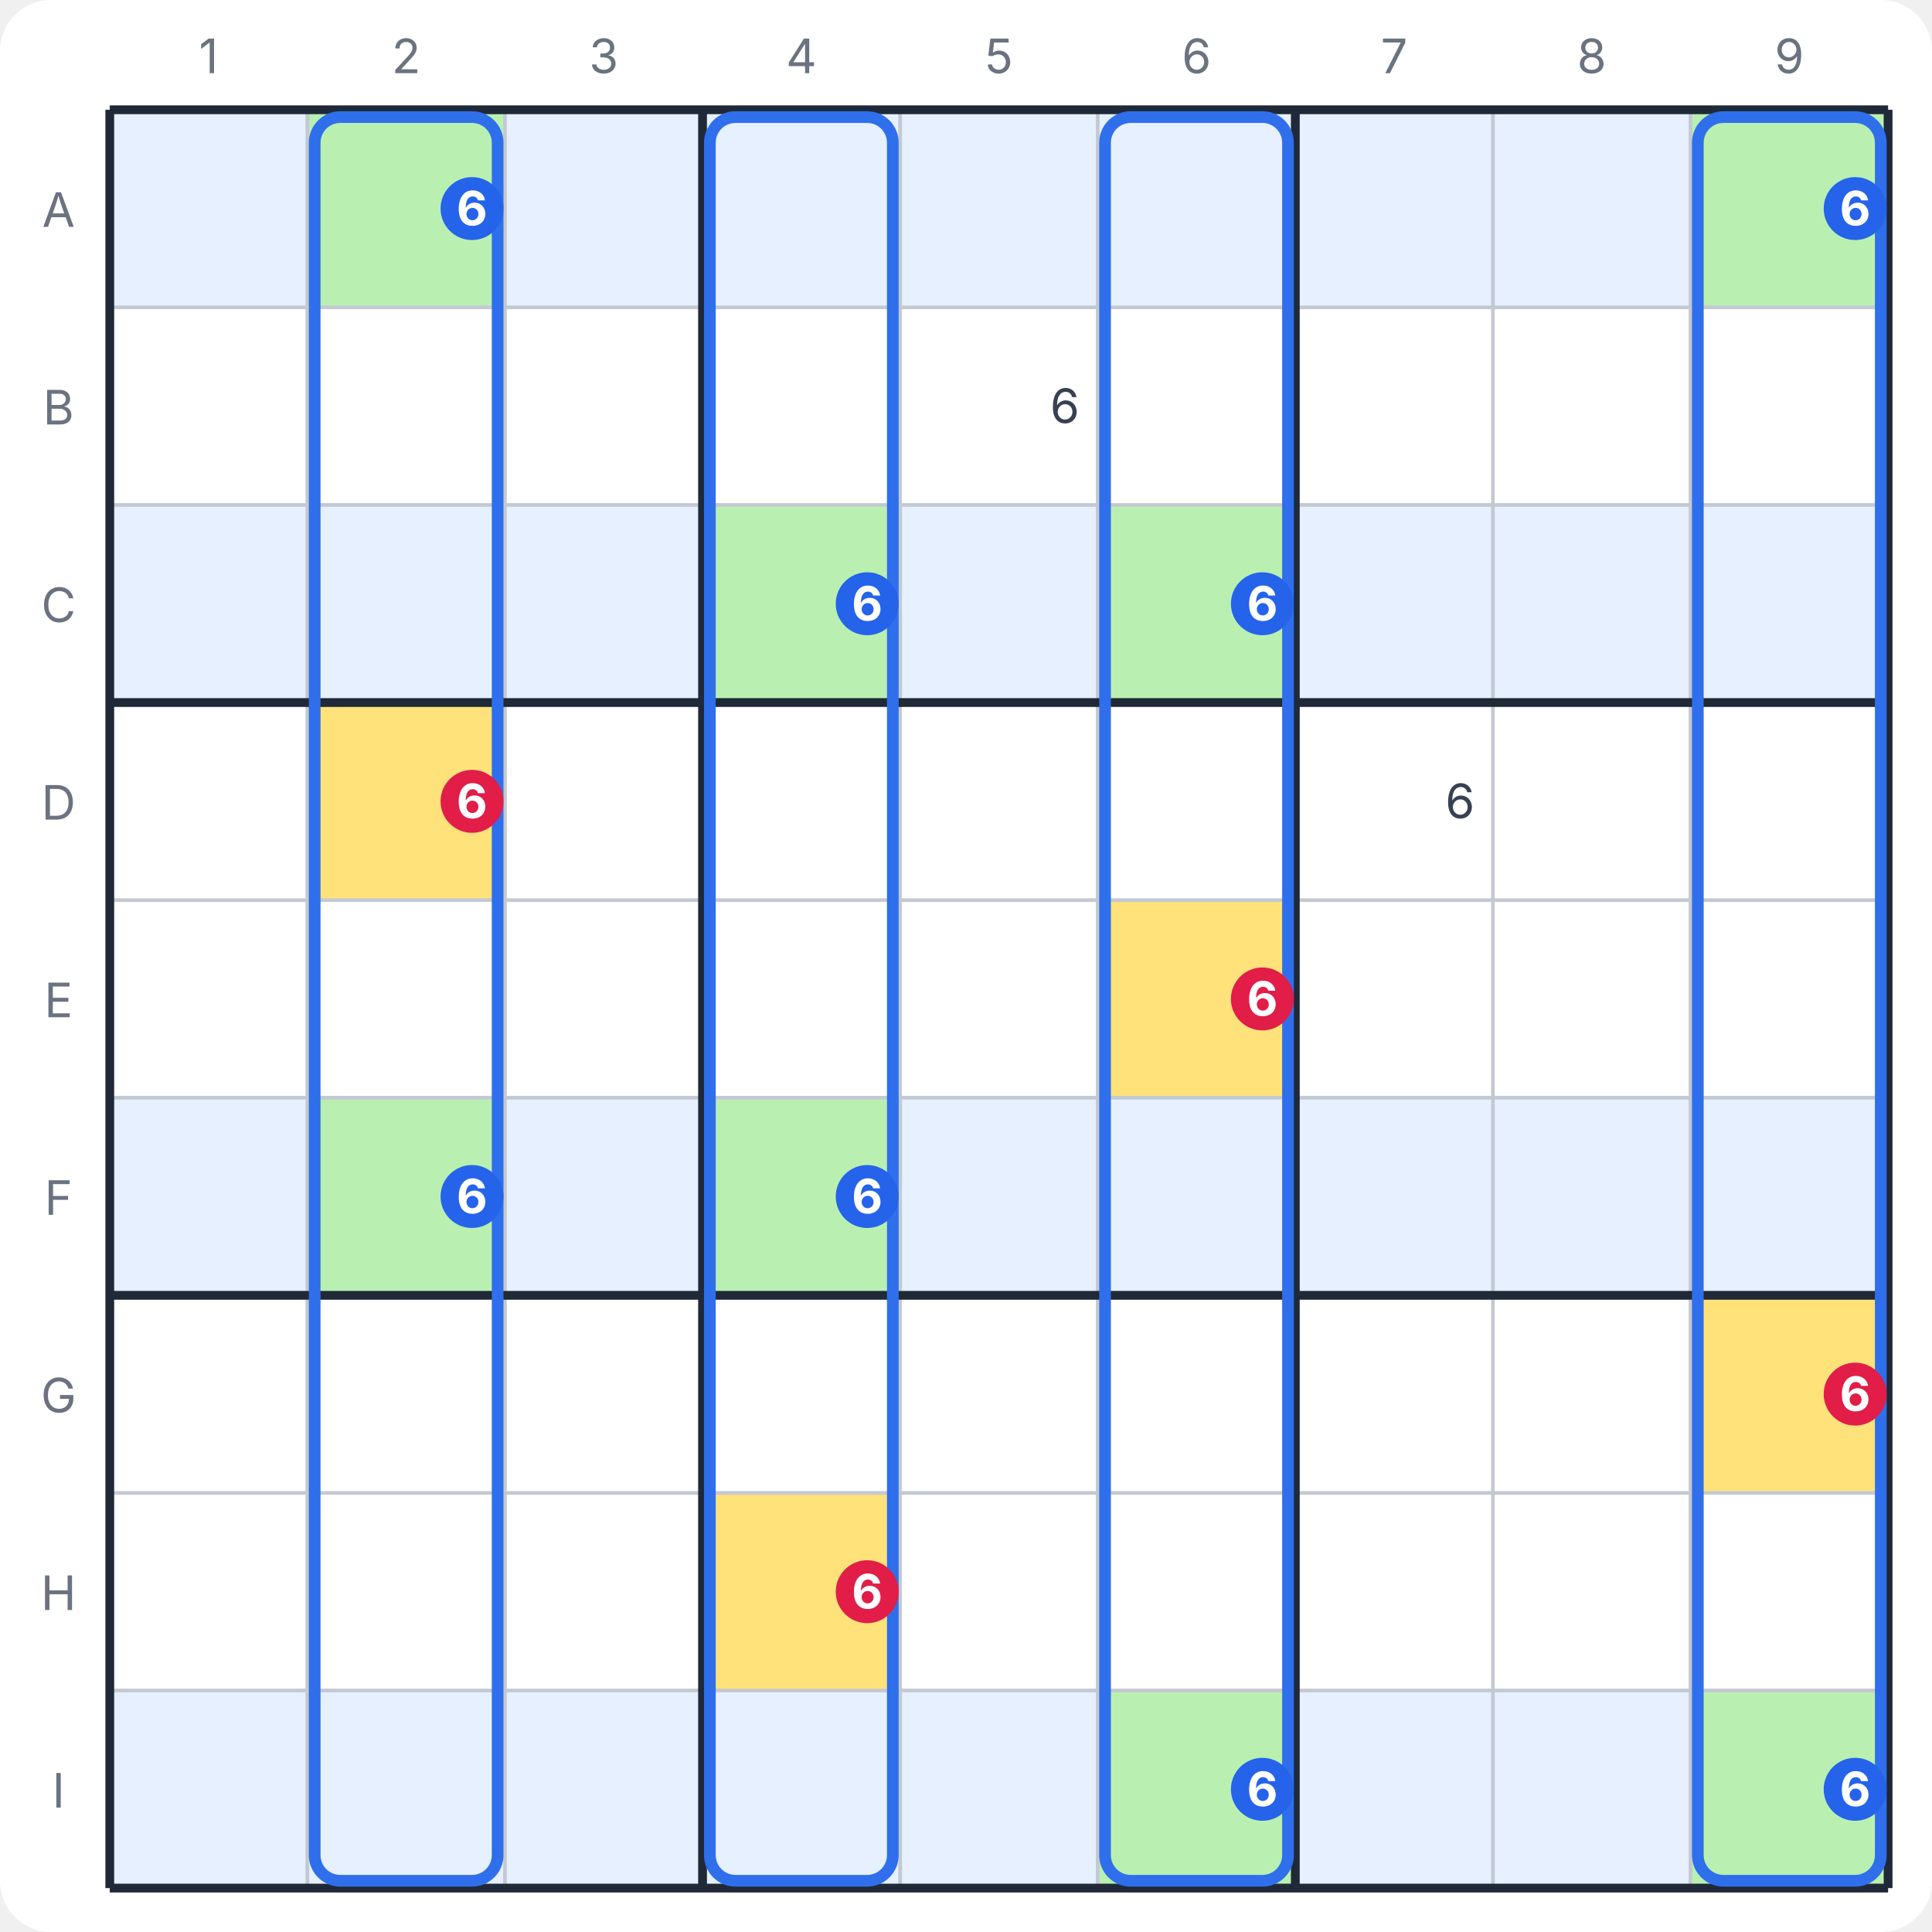
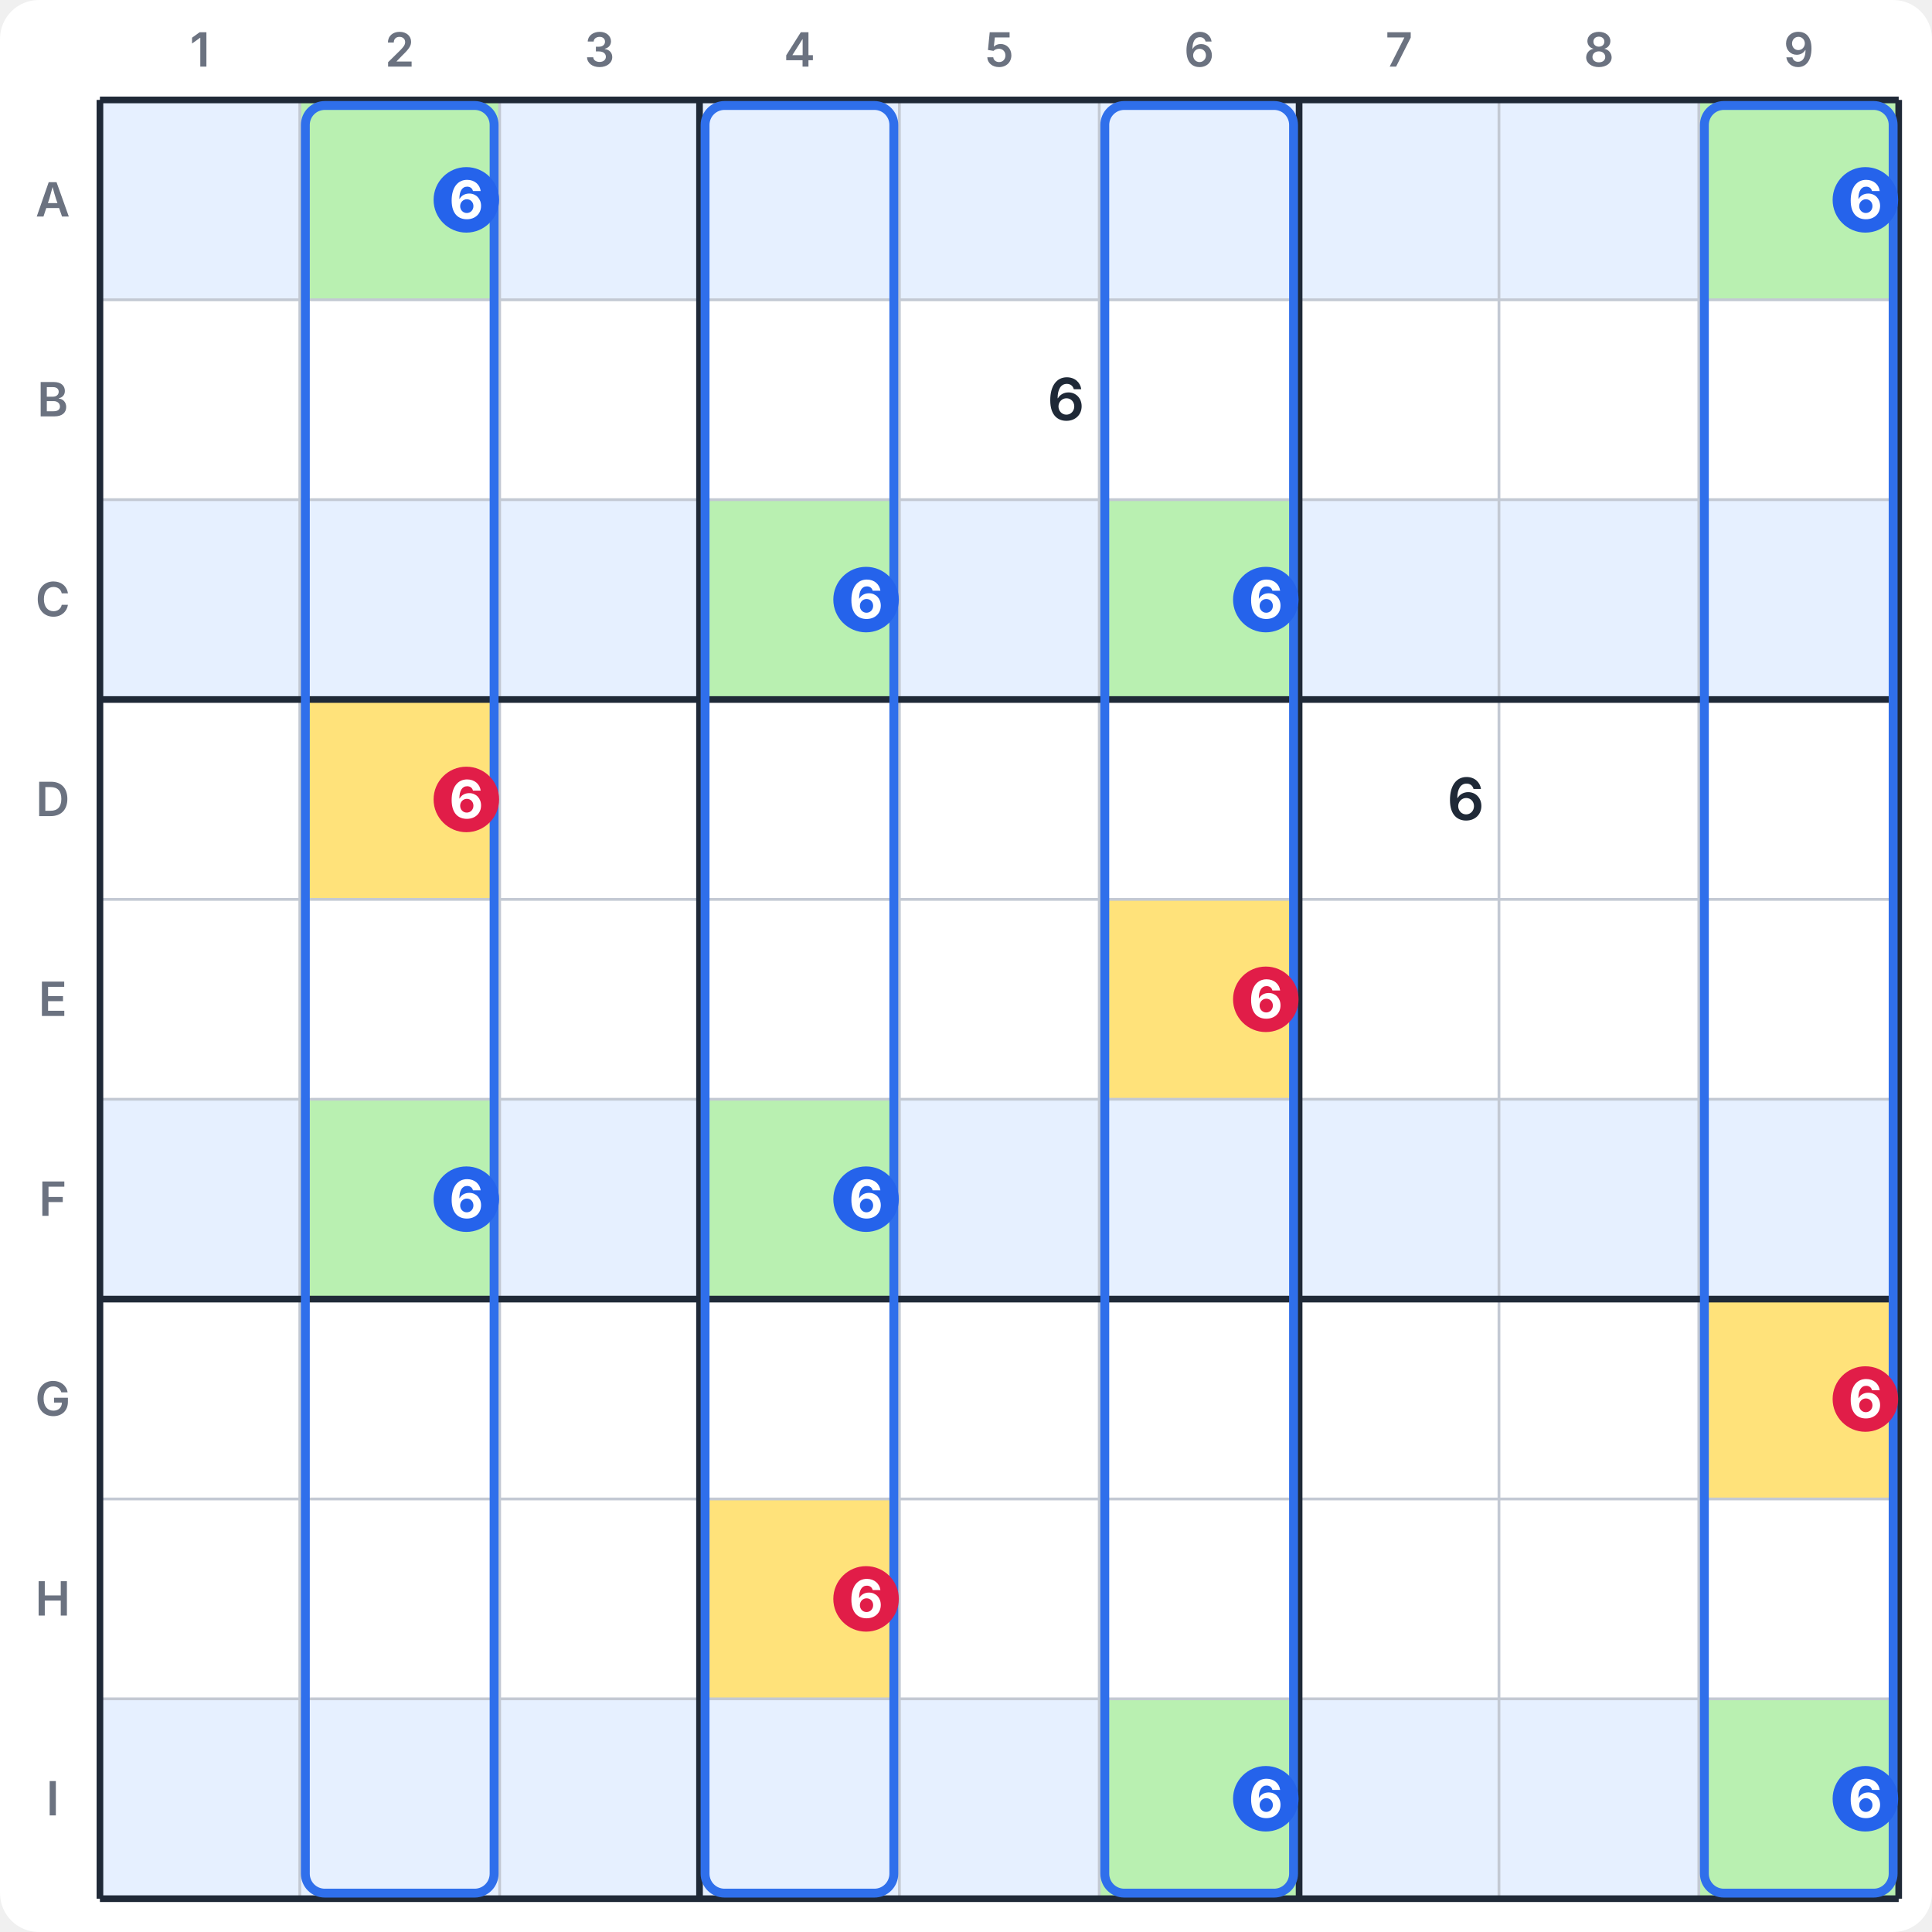
- <svg xmlns="http://www.w3.org/2000/svg" viewBox="0 0 528 528" width="528" height="528" font-family="Inter, 'Segoe UI', Helvetica, Arial, sans-serif">
+ <svg xmlns="http://www.w3.org/2000/svg" viewBox="0 0 696 696" width="696" height="696" font-family="Inter, 'Segoe UI', Helvetica, Arial, sans-serif">
  <defs>
    <marker id="arr" viewBox="0 0 10 10" refX="8" refY="5" markerWidth="5" markerHeight="5" orient="auto-start-reverse">
      <path d="M0,0 L10,5 L0,10 z" fill="#E11D48" />
    </marker>
  </defs>
-   <rect x="0" y="0" width="528" height="528" rx="14" fill="#FFFFFF" />
-   <text x="57.0" y="20" text-anchor="middle" font-size="13" fill="#6B7280">1</text>
-   <text x="111.0" y="20" text-anchor="middle" font-size="13" fill="#6B7280">2</text>
-   <text x="165.0" y="20" text-anchor="middle" font-size="13" fill="#6B7280">3</text>
-   <text x="219.0" y="20" text-anchor="middle" font-size="13" fill="#6B7280">4</text>
-   <text x="273.0" y="20" text-anchor="middle" font-size="13" fill="#6B7280">5</text>
-   <text x="327.0" y="20" text-anchor="middle" font-size="13" fill="#6B7280">6</text>
-   <text x="381.0" y="20" text-anchor="middle" font-size="13" fill="#6B7280">7</text>
-   <text x="435.0" y="20" text-anchor="middle" font-size="13" fill="#6B7280">8</text>
-   <text x="489.0" y="20" text-anchor="middle" font-size="13" fill="#6B7280">9</text>
-   <text x="16" y="62.0" text-anchor="middle" font-size="13" fill="#6B7280">A</text>
-   <text x="16" y="116.0" text-anchor="middle" font-size="13" fill="#6B7280">B</text>
-   <text x="16" y="170.0" text-anchor="middle" font-size="13" fill="#6B7280">C</text>
-   <text x="16" y="224.0" text-anchor="middle" font-size="13" fill="#6B7280">D</text>
-   <text x="16" y="278.0" text-anchor="middle" font-size="13" fill="#6B7280">E</text>
-   <text x="16" y="332.0" text-anchor="middle" font-size="13" fill="#6B7280">F</text>
-   <text x="16" y="386.0" text-anchor="middle" font-size="13" fill="#6B7280">G</text>
-   <text x="16" y="440.0" text-anchor="middle" font-size="13" fill="#6B7280">H</text>
-   <text x="16" y="494.0" text-anchor="middle" font-size="13" fill="#6B7280">I</text>
-   <rect x="192" y="30" width="54" height="54" fill="#E6F0FF" />
-   <rect x="300" y="30" width="54" height="54" fill="#E6F0FF" />
-   <rect x="30" y="300" width="54" height="54" fill="#E6F0FF" />
-   <rect x="138" y="300" width="54" height="54" fill="#E6F0FF" />
-   <rect x="300" y="300" width="54" height="54" fill="#E6F0FF" />
-   <rect x="138" y="30" width="54" height="54" fill="#E6F0FF" />
-   <rect x="408" y="462" width="54" height="54" fill="#E6F0FF" />
-   <rect x="462" y="30" width="54" height="54" fill="#E6F0FF" />
-   <rect x="246" y="300" width="54" height="54" fill="#E6F0FF" />
-   <rect x="300" y="138" width="54" height="54" fill="#E6F0FF" />
-   <rect x="30" y="30" width="54" height="54" fill="#E6F0FF" />
-   <rect x="462" y="138" width="54" height="54" fill="#E6F0FF" />
-   <rect x="354" y="30" width="54" height="54" fill="#E6F0FF" />
-   <rect x="138" y="462" width="54" height="54" fill="#E6F0FF" />
-   <rect x="246" y="462" width="54" height="54" fill="#E6F0FF" />
-   <rect x="246" y="30" width="54" height="54" fill="#E6F0FF" />
-   <rect x="462" y="300" width="54" height="54" fill="#E6F0FF" />
-   <rect x="30" y="462" width="54" height="54" fill="#E6F0FF" />
-   <rect x="408" y="300" width="54" height="54" fill="#E6F0FF" />
-   <rect x="408" y="138" width="54" height="54" fill="#E6F0FF" />
-   <rect x="138" y="138" width="54" height="54" fill="#E6F0FF" />
-   <rect x="192" y="138" width="54" height="54" fill="#E6F0FF" />
-   <rect x="408" y="30" width="54" height="54" fill="#E6F0FF" />
-   <rect x="246" y="138" width="54" height="54" fill="#E6F0FF" />
-   <rect x="30" y="138" width="54" height="54" fill="#E6F0FF" />
-   <rect x="192" y="300" width="54" height="54" fill="#E6F0FF" />
-   <rect x="84" y="138" width="54" height="54" fill="#E6F0FF" />
-   <rect x="84" y="30" width="54" height="54" fill="#E6F0FF" />
-   <rect x="84" y="300" width="54" height="54" fill="#E6F0FF" />
-   <rect x="192" y="462" width="54" height="54" fill="#E6F0FF" />
-   <rect x="300" y="462" width="54" height="54" fill="#E6F0FF" />
-   <rect x="354" y="462" width="54" height="54" fill="#E6F0FF" />
-   <rect x="84" y="462" width="54" height="54" fill="#E6F0FF" />
-   <rect x="462" y="462" width="54" height="54" fill="#E6F0FF" />
-   <rect x="354" y="138" width="54" height="54" fill="#E6F0FF" />
-   <rect x="354" y="300" width="54" height="54" fill="#E6F0FF" />
-   <rect x="84" y="30" width="54" height="54" fill="#B9F0B1" />
-   <rect x="462" y="30" width="54" height="54" fill="#B9F0B1" />
-   <rect x="192" y="138" width="54" height="54" fill="#B9F0B1" />
-   <rect x="300" y="138" width="54" height="54" fill="#B9F0B1" />
-   <rect x="84" y="300" width="54" height="54" fill="#B9F0B1" />
-   <rect x="192" y="300" width="54" height="54" fill="#B9F0B1" />
-   <rect x="300" y="462" width="54" height="54" fill="#B9F0B1" />
-   <rect x="462" y="462" width="54" height="54" fill="#B9F0B1" />
-   <rect x="84" y="192" width="54" height="54" fill="#FFE27A" />
-   <rect x="300" y="246" width="54" height="54" fill="#FFE27A" />
-   <rect x="192" y="408" width="54" height="54" fill="#FFE27A" />
-   <rect x="462" y="354" width="54" height="54" fill="#FFE27A" />
-   <line x1="30" y1="30" x2="30" y2="516" stroke="#C3C9D3" stroke-width="1" />
-   <line x1="84" y1="30" x2="84" y2="516" stroke="#C3C9D3" stroke-width="1" />
-   <line x1="138" y1="30" x2="138" y2="516" stroke="#C3C9D3" stroke-width="1" />
-   <line x1="192" y1="30" x2="192" y2="516" stroke="#C3C9D3" stroke-width="1" />
-   <line x1="246" y1="30" x2="246" y2="516" stroke="#C3C9D3" stroke-width="1" />
-   <line x1="300" y1="30" x2="300" y2="516" stroke="#C3C9D3" stroke-width="1" />
-   <line x1="354" y1="30" x2="354" y2="516" stroke="#C3C9D3" stroke-width="1" />
-   <line x1="408" y1="30" x2="408" y2="516" stroke="#C3C9D3" stroke-width="1" />
-   <line x1="462" y1="30" x2="462" y2="516" stroke="#C3C9D3" stroke-width="1" />
-   <line x1="516" y1="30" x2="516" y2="516" stroke="#C3C9D3" stroke-width="1" />
-   <line x1="30" y1="30" x2="516" y2="30" stroke="#C3C9D3" stroke-width="1" />
-   <line x1="30" y1="84" x2="516" y2="84" stroke="#C3C9D3" stroke-width="1" />
-   <line x1="30" y1="138" x2="516" y2="138" stroke="#C3C9D3" stroke-width="1" />
-   <line x1="30" y1="192" x2="516" y2="192" stroke="#C3C9D3" stroke-width="1" />
-   <line x1="30" y1="246" x2="516" y2="246" stroke="#C3C9D3" stroke-width="1" />
-   <line x1="30" y1="300" x2="516" y2="300" stroke="#C3C9D3" stroke-width="1" />
-   <line x1="30" y1="354" x2="516" y2="354" stroke="#C3C9D3" stroke-width="1" />
-   <line x1="30" y1="408" x2="516" y2="408" stroke="#C3C9D3" stroke-width="1" />
-   <line x1="30" y1="462" x2="516" y2="462" stroke="#C3C9D3" stroke-width="1" />
-   <line x1="30" y1="516" x2="516" y2="516" stroke="#C3C9D3" stroke-width="1" />
-   <line x1="30" y1="30" x2="30" y2="516" stroke="#1F2937" stroke-width="2.4" />
-   <line x1="192" y1="30" x2="192" y2="516" stroke="#1F2937" stroke-width="2.4" />
-   <line x1="354" y1="30" x2="354" y2="516" stroke="#1F2937" stroke-width="2.4" />
-   <line x1="516" y1="30" x2="516" y2="516" stroke="#1F2937" stroke-width="2.4" />
-   <line x1="30" y1="30" x2="516" y2="30" stroke="#1F2937" stroke-width="2.4" />
-   <line x1="30" y1="192" x2="516" y2="192" stroke="#1F2937" stroke-width="2.4" />
-   <line x1="30" y1="354" x2="516" y2="354" stroke="#1F2937" stroke-width="2.4" />
-   <line x1="30" y1="516" x2="516" y2="516" stroke="#1F2937" stroke-width="2.4" />
-   <rect x="86" y="32" width="50" height="482" rx="7" fill="none" stroke="#2F6FEB" stroke-width="3.2" />
-   <rect x="194" y="32" width="50" height="482" rx="7" fill="none" stroke="#2F6FEB" stroke-width="3.2" />
-   <rect x="302" y="32" width="50" height="482" rx="7" fill="none" stroke="#2F6FEB" stroke-width="3.2" />
-   <rect x="464" y="32" width="50" height="482" rx="7" fill="none" stroke="#2F6FEB" stroke-width="3.2" />
-   <circle cx="129.0" cy="57.0" r="8.6" fill="#2563EB" />
-   <text x="129.0" y="61.6" text-anchor="middle" font-size="13" font-weight="700" fill="#FFFFFF">6</text>
-   <circle cx="507.0" cy="57.0" r="8.6" fill="#2563EB" />
-   <text x="507.0" y="61.6" text-anchor="middle" font-size="13" font-weight="700" fill="#FFFFFF">6</text>
-   <circle cx="237.0" cy="165.0" r="8.6" fill="#2563EB" />
-   <text x="237.0" y="169.6" text-anchor="middle" font-size="13" font-weight="700" fill="#FFFFFF">6</text>
-   <circle cx="345.0" cy="165.0" r="8.6" fill="#2563EB" />
-   <text x="345.0" y="169.6" text-anchor="middle" font-size="13" font-weight="700" fill="#FFFFFF">6</text>
-   <circle cx="129.0" cy="327.0" r="8.6" fill="#2563EB" />
-   <text x="129.0" y="331.6" text-anchor="middle" font-size="13" font-weight="700" fill="#FFFFFF">6</text>
-   <circle cx="237.0" cy="327.0" r="8.6" fill="#2563EB" />
-   <text x="237.0" y="331.6" text-anchor="middle" font-size="13" font-weight="700" fill="#FFFFFF">6</text>
-   <circle cx="345.0" cy="489.0" r="8.6" fill="#2563EB" />
-   <text x="345.0" y="493.6" text-anchor="middle" font-size="13" font-weight="700" fill="#FFFFFF">6</text>
-   <circle cx="507.0" cy="489.0" r="8.6" fill="#2563EB" />
-   <text x="507.0" y="493.6" text-anchor="middle" font-size="13" font-weight="700" fill="#FFFFFF">6</text>
-   <circle cx="129.0" cy="219.0" r="8.6" fill="#E11D48" />
-   <text x="129.0" y="223.6" text-anchor="middle" font-size="13" font-weight="700" fill="#FFFFFF">6</text>
-   <circle cx="345.0" cy="273.0" r="8.6" fill="#E11D48" />
-   <text x="345.0" y="277.6" text-anchor="middle" font-size="13" font-weight="700" fill="#FFFFFF">6</text>
-   <circle cx="237.0" cy="435.0" r="8.6" fill="#E11D48" />
-   <text x="237.0" y="439.6" text-anchor="middle" font-size="13" font-weight="700" fill="#FFFFFF">6</text>
-   <circle cx="507.0" cy="381.0" r="8.6" fill="#E11D48" />
-   <text x="507.0" y="385.6" text-anchor="middle" font-size="13" font-weight="700" fill="#FFFFFF">6</text>
-   <text x="399.0" y="223.6" text-anchor="middle" font-size="13" fill="#374151">6</text>
-   <text x="291.0" y="115.6" text-anchor="middle" font-size="13" fill="#374151">6</text>
+   <rect x="0" y="0" width="696" height="696" rx="14" fill="#FFFFFF" />
+   <text x="72.0" y="24" text-anchor="middle" font-size="17" font-weight="600" fill="#6B7280">1</text>
+   <text x="144.0" y="24" text-anchor="middle" font-size="17" font-weight="600" fill="#6B7280">2</text>
+   <text x="216.0" y="24" text-anchor="middle" font-size="17" font-weight="600" fill="#6B7280">3</text>
+   <text x="288.0" y="24" text-anchor="middle" font-size="17" font-weight="600" fill="#6B7280">4</text>
+   <text x="360.0" y="24" text-anchor="middle" font-size="17" font-weight="600" fill="#6B7280">5</text>
+   <text x="432.0" y="24" text-anchor="middle" font-size="17" font-weight="600" fill="#6B7280">6</text>
+   <text x="504.0" y="24" text-anchor="middle" font-size="17" font-weight="600" fill="#6B7280">7</text>
+   <text x="576.0" y="24" text-anchor="middle" font-size="17" font-weight="600" fill="#6B7280">8</text>
+   <text x="648.0" y="24" text-anchor="middle" font-size="17" font-weight="600" fill="#6B7280">9</text>
+   <text x="19" y="78.0" text-anchor="middle" font-size="17" font-weight="600" fill="#6B7280">A</text>
+   <text x="19" y="150.0" text-anchor="middle" font-size="17" font-weight="600" fill="#6B7280">B</text>
+   <text x="19" y="222.0" text-anchor="middle" font-size="17" font-weight="600" fill="#6B7280">C</text>
+   <text x="19" y="294.0" text-anchor="middle" font-size="17" font-weight="600" fill="#6B7280">D</text>
+   <text x="19" y="366.0" text-anchor="middle" font-size="17" font-weight="600" fill="#6B7280">E</text>
+   <text x="19" y="438.0" text-anchor="middle" font-size="17" font-weight="600" fill="#6B7280">F</text>
+   <text x="19" y="510.0" text-anchor="middle" font-size="17" font-weight="600" fill="#6B7280">G</text>
+   <text x="19" y="582.0" text-anchor="middle" font-size="17" font-weight="600" fill="#6B7280">H</text>
+   <text x="19" y="654.0" text-anchor="middle" font-size="17" font-weight="600" fill="#6B7280">I</text>
+   <rect x="396" y="36" width="72" height="72" fill="#E6F0FF" />
+   <rect x="180" y="612" width="72" height="72" fill="#E6F0FF" />
+   <rect x="468" y="396" width="72" height="72" fill="#E6F0FF" />
+   <rect x="108" y="36" width="72" height="72" fill="#E6F0FF" />
+   <rect x="108" y="180" width="72" height="72" fill="#E6F0FF" />
+   <rect x="324" y="180" width="72" height="72" fill="#E6F0FF" />
+   <rect x="252" y="396" width="72" height="72" fill="#E6F0FF" />
+   <rect x="540" y="396" width="72" height="72" fill="#E6F0FF" />
+   <rect x="540" y="36" width="72" height="72" fill="#E6F0FF" />
+   <rect x="540" y="612" width="72" height="72" fill="#E6F0FF" />
+   <rect x="612" y="36" width="72" height="72" fill="#E6F0FF" />
+   <rect x="396" y="180" width="72" height="72" fill="#E6F0FF" />
+   <rect x="252" y="180" width="72" height="72" fill="#E6F0FF" />
+   <rect x="612" y="612" width="72" height="72" fill="#E6F0FF" />
+   <rect x="108" y="396" width="72" height="72" fill="#E6F0FF" />
+   <rect x="396" y="612" width="72" height="72" fill="#E6F0FF" />
+   <rect x="540" y="180" width="72" height="72" fill="#E6F0FF" />
+   <rect x="468" y="36" width="72" height="72" fill="#E6F0FF" />
+   <rect x="468" y="612" width="72" height="72" fill="#E6F0FF" />
+   <rect x="180" y="36" width="72" height="72" fill="#E6F0FF" />
+   <rect x="252" y="36" width="72" height="72" fill="#E6F0FF" />
+   <rect x="468" y="180" width="72" height="72" fill="#E6F0FF" />
+   <rect x="324" y="36" width="72" height="72" fill="#E6F0FF" />
+   <rect x="324" y="396" width="72" height="72" fill="#E6F0FF" />
+   <rect x="36" y="396" width="72" height="72" fill="#E6F0FF" />
+   <rect x="36" y="612" width="72" height="72" fill="#E6F0FF" />
+   <rect x="252" y="612" width="72" height="72" fill="#E6F0FF" />
+   <rect x="180" y="396" width="72" height="72" fill="#E6F0FF" />
+   <rect x="612" y="180" width="72" height="72" fill="#E6F0FF" />
+   <rect x="324" y="612" width="72" height="72" fill="#E6F0FF" />
+   <rect x="108" y="612" width="72" height="72" fill="#E6F0FF" />
+   <rect x="612" y="396" width="72" height="72" fill="#E6F0FF" />
+   <rect x="396" y="396" width="72" height="72" fill="#E6F0FF" />
+   <rect x="36" y="180" width="72" height="72" fill="#E6F0FF" />
+   <rect x="36" y="36" width="72" height="72" fill="#E6F0FF" />
+   <rect x="180" y="180" width="72" height="72" fill="#E6F0FF" />
+   <rect x="108" y="36" width="72" height="72" fill="#B9F0B1" />
+   <rect x="612" y="36" width="72" height="72" fill="#B9F0B1" />
+   <rect x="252" y="180" width="72" height="72" fill="#B9F0B1" />
+   <rect x="396" y="180" width="72" height="72" fill="#B9F0B1" />
+   <rect x="108" y="396" width="72" height="72" fill="#B9F0B1" />
+   <rect x="252" y="396" width="72" height="72" fill="#B9F0B1" />
+   <rect x="396" y="612" width="72" height="72" fill="#B9F0B1" />
+   <rect x="612" y="612" width="72" height="72" fill="#B9F0B1" />
+   <rect x="108" y="252" width="72" height="72" fill="#FFE27A" />
+   <rect x="396" y="324" width="72" height="72" fill="#FFE27A" />
+   <rect x="252" y="540" width="72" height="72" fill="#FFE27A" />
+   <rect x="612" y="468" width="72" height="72" fill="#FFE27A" />
+   <line x1="36" y1="36" x2="36" y2="684" stroke="#C3C9D3" stroke-width="1" />
+   <line x1="108" y1="36" x2="108" y2="684" stroke="#C3C9D3" stroke-width="1" />
+   <line x1="180" y1="36" x2="180" y2="684" stroke="#C3C9D3" stroke-width="1" />
+   <line x1="252" y1="36" x2="252" y2="684" stroke="#C3C9D3" stroke-width="1" />
+   <line x1="324" y1="36" x2="324" y2="684" stroke="#C3C9D3" stroke-width="1" />
+   <line x1="396" y1="36" x2="396" y2="684" stroke="#C3C9D3" stroke-width="1" />
+   <line x1="468" y1="36" x2="468" y2="684" stroke="#C3C9D3" stroke-width="1" />
+   <line x1="540" y1="36" x2="540" y2="684" stroke="#C3C9D3" stroke-width="1" />
+   <line x1="612" y1="36" x2="612" y2="684" stroke="#C3C9D3" stroke-width="1" />
+   <line x1="684" y1="36" x2="684" y2="684" stroke="#C3C9D3" stroke-width="1" />
+   <line x1="36" y1="36" x2="684" y2="36" stroke="#C3C9D3" stroke-width="1" />
+   <line x1="36" y1="108" x2="684" y2="108" stroke="#C3C9D3" stroke-width="1" />
+   <line x1="36" y1="180" x2="684" y2="180" stroke="#C3C9D3" stroke-width="1" />
+   <line x1="36" y1="252" x2="684" y2="252" stroke="#C3C9D3" stroke-width="1" />
+   <line x1="36" y1="324" x2="684" y2="324" stroke="#C3C9D3" stroke-width="1" />
+   <line x1="36" y1="396" x2="684" y2="396" stroke="#C3C9D3" stroke-width="1" />
+   <line x1="36" y1="468" x2="684" y2="468" stroke="#C3C9D3" stroke-width="1" />
+   <line x1="36" y1="540" x2="684" y2="540" stroke="#C3C9D3" stroke-width="1" />
+   <line x1="36" y1="612" x2="684" y2="612" stroke="#C3C9D3" stroke-width="1" />
+   <line x1="36" y1="684" x2="684" y2="684" stroke="#C3C9D3" stroke-width="1" />
+   <line x1="36" y1="36" x2="36" y2="684" stroke="#1F2937" stroke-width="2.4" />
+   <line x1="252" y1="36" x2="252" y2="684" stroke="#1F2937" stroke-width="2.4" />
+   <line x1="468" y1="36" x2="468" y2="684" stroke="#1F2937" stroke-width="2.4" />
+   <line x1="684" y1="36" x2="684" y2="684" stroke="#1F2937" stroke-width="2.4" />
+   <line x1="36" y1="36" x2="684" y2="36" stroke="#1F2937" stroke-width="2.4" />
+   <line x1="36" y1="252" x2="684" y2="252" stroke="#1F2937" stroke-width="2.4" />
+   <line x1="36" y1="468" x2="684" y2="468" stroke="#1F2937" stroke-width="2.4" />
+   <line x1="36" y1="684" x2="684" y2="684" stroke="#1F2937" stroke-width="2.4" />
+   <rect x="110" y="38" width="68" height="644" rx="7" fill="none" stroke="#2F6FEB" stroke-width="3.2" />
+   <rect x="254" y="38" width="68" height="644" rx="7" fill="none" stroke="#2F6FEB" stroke-width="3.2" />
+   <rect x="398" y="38" width="68" height="644" rx="7" fill="none" stroke="#2F6FEB" stroke-width="3.2" />
+   <rect x="614" y="38" width="68" height="644" rx="7" fill="none" stroke="#2F6FEB" stroke-width="3.2" />
+   <circle cx="168.0" cy="72.0" r="11.8" fill="#2563EB" />
+   <text x="168.0" y="78.8" text-anchor="middle" font-size="19" font-weight="700" fill="#FFFFFF">6</text>
+   <circle cx="672.0" cy="72.0" r="11.8" fill="#2563EB" />
+   <text x="672.0" y="78.8" text-anchor="middle" font-size="19" font-weight="700" fill="#FFFFFF">6</text>
+   <circle cx="312.0" cy="216.0" r="11.8" fill="#2563EB" />
+   <text x="312.0" y="222.8" text-anchor="middle" font-size="19" font-weight="700" fill="#FFFFFF">6</text>
+   <circle cx="456.0" cy="216.0" r="11.8" fill="#2563EB" />
+   <text x="456.0" y="222.8" text-anchor="middle" font-size="19" font-weight="700" fill="#FFFFFF">6</text>
+   <circle cx="168.0" cy="432.0" r="11.8" fill="#2563EB" />
+   <text x="168.0" y="438.8" text-anchor="middle" font-size="19" font-weight="700" fill="#FFFFFF">6</text>
+   <circle cx="312.0" cy="432.0" r="11.8" fill="#2563EB" />
+   <text x="312.0" y="438.8" text-anchor="middle" font-size="19" font-weight="700" fill="#FFFFFF">6</text>
+   <circle cx="456.0" cy="648.0" r="11.8" fill="#2563EB" />
+   <text x="456.0" y="654.8" text-anchor="middle" font-size="19" font-weight="700" fill="#FFFFFF">6</text>
+   <circle cx="672.0" cy="648.0" r="11.8" fill="#2563EB" />
+   <text x="672.0" y="654.8" text-anchor="middle" font-size="19" font-weight="700" fill="#FFFFFF">6</text>
+   <circle cx="168.0" cy="288.0" r="11.8" fill="#E11D48" />
+   <text x="168.0" y="294.8" text-anchor="middle" font-size="19" font-weight="700" fill="#FFFFFF">6</text>
+   <circle cx="456.0" cy="360.0" r="11.8" fill="#E11D48" />
+   <text x="456.0" y="366.8" text-anchor="middle" font-size="19" font-weight="700" fill="#FFFFFF">6</text>
+   <circle cx="312.0" cy="576.0" r="11.8" fill="#E11D48" />
+   <text x="312.0" y="582.8" text-anchor="middle" font-size="19" font-weight="700" fill="#FFFFFF">6</text>
+   <circle cx="672.0" cy="504.0" r="11.8" fill="#E11D48" />
+   <text x="672.0" y="510.8" text-anchor="middle" font-size="19" font-weight="700" fill="#FFFFFF">6</text>
+   <text x="528.0" y="295.4" text-anchor="middle" font-size="21" font-weight="600" fill="#1F2937">6</text>
+   <text x="384.0" y="151.4" text-anchor="middle" font-size="21" font-weight="600" fill="#1F2937">6</text>
</svg>
